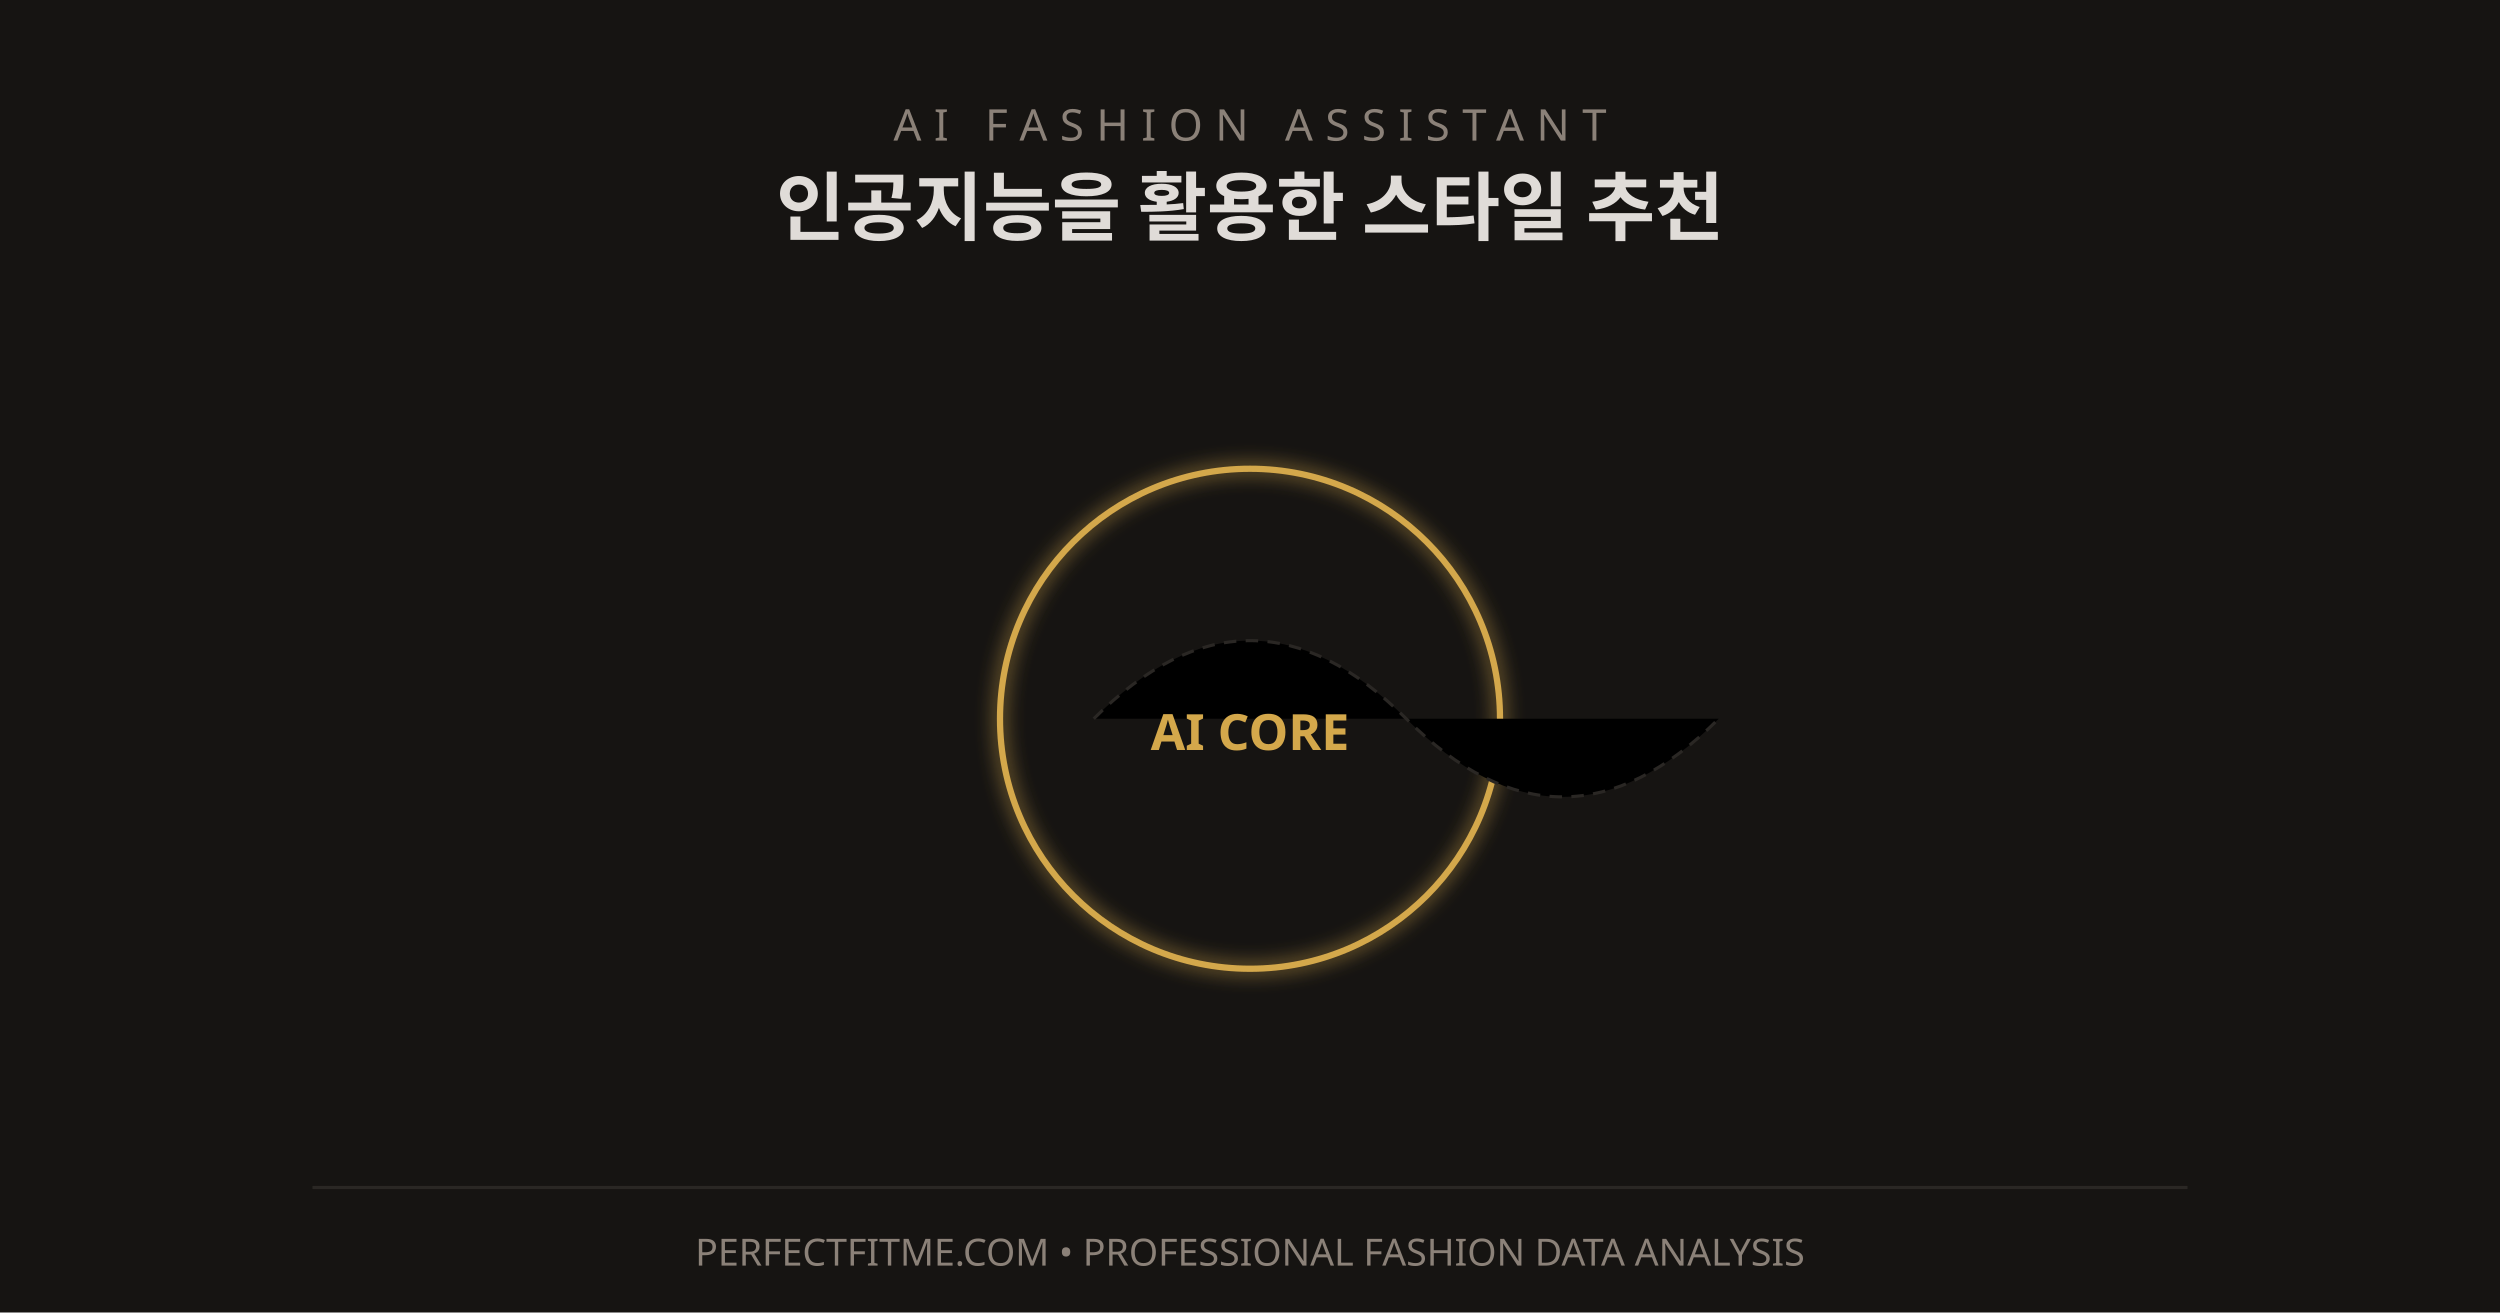
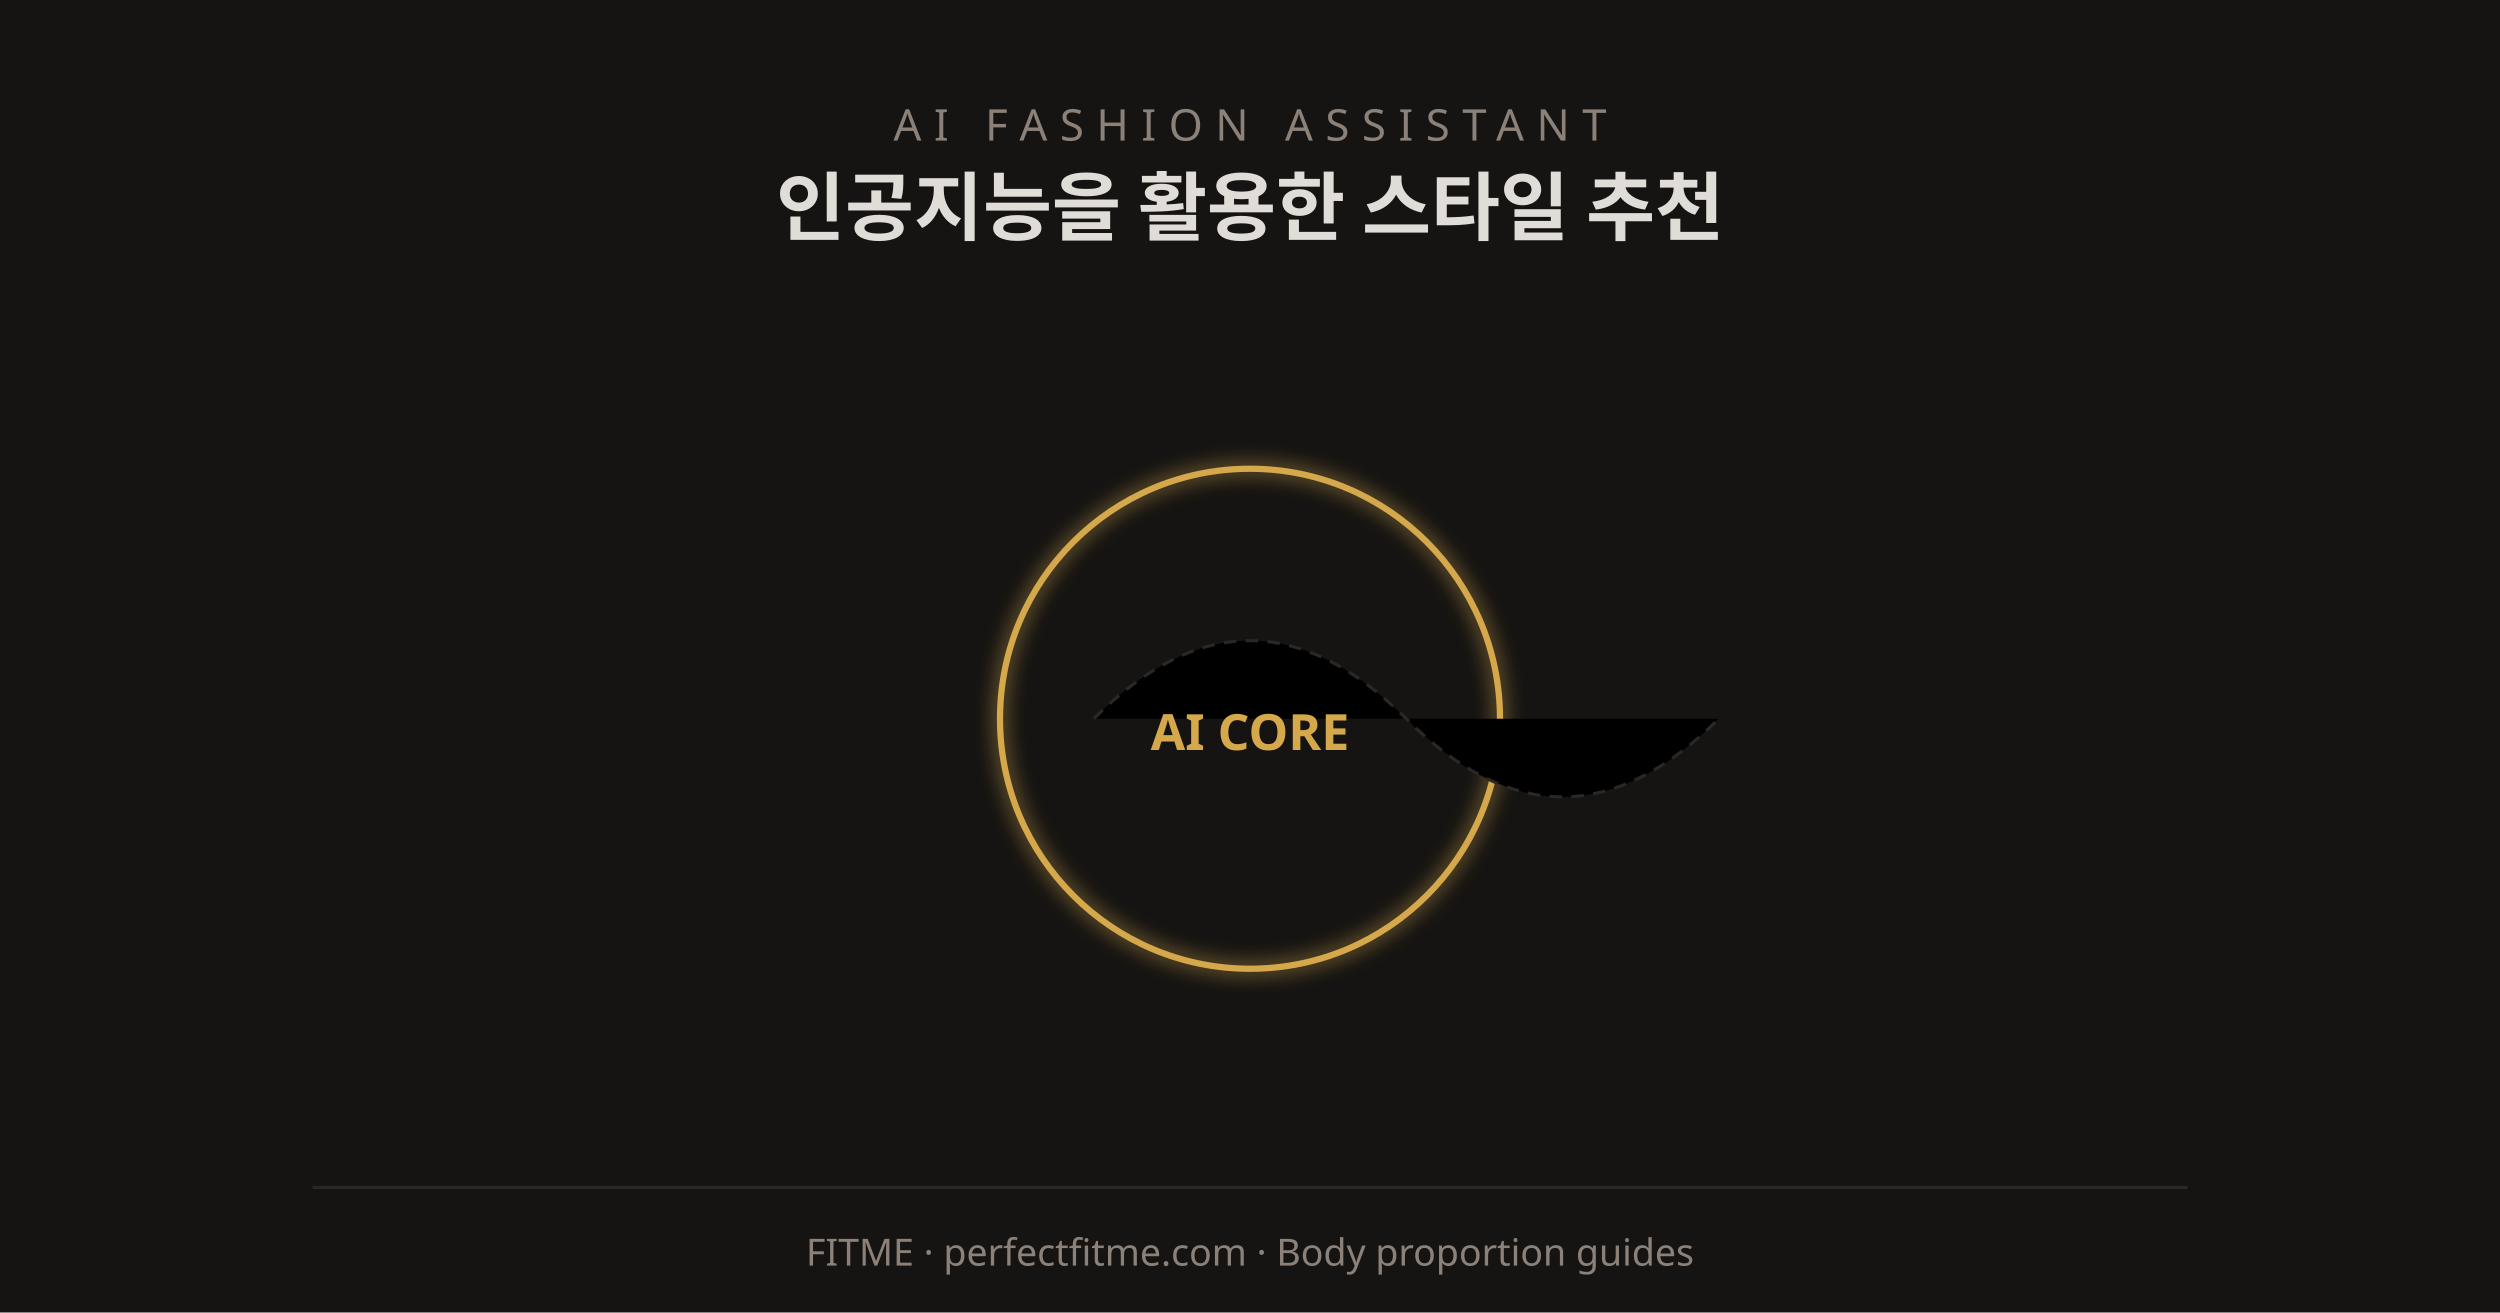
<svg xmlns="http://www.w3.org/2000/svg" viewBox="0 0 800 420" width="800" height="420">
  <defs>
    <filter id="glow" x="-20%" y="-20%" width="140%" height="140%">
      <feGaussianBlur stdDeviation="3" result="blur" />
      <feComposite in="SourceGraphic" in2="blur" operator="over" />
    </filter>
    <linearGradient id="accentGradient" x1="0%" y1="0%" x2="100%" y2="100%">
      <stop offset="0%" style="stop-color:#d4a84b;stop-opacity:1" />
      <stop offset="100%" style="stop-color:#b08d3d;stop-opacity:1" />
    </linearGradient>
    <style>
      .title { font-family: 'DM Sans', sans-serif; font-size: 24px; font-weight: 700; fill: #e0dcd8; }
      .subtitle { font-family: 'DM Sans', sans-serif; font-size: 14px; fill: #8b8178; letter-spacing: 4px; }
      .label { font-family: 'DM Sans', sans-serif; font-size: 12px; fill: #8b8178; }
      .accent-text { font-family: 'DM Sans', sans-serif; font-size: 16px; font-weight: 700; fill: #d4a84b; }
      .line { stroke: #2a2724; stroke-width: 1; }
      .accent-line { stroke: #d4a84b; stroke-width: 2; fill: none; filter: url(#glow); }
      .dashed { stroke-dasharray: 4, 3; }
    </style>
  </defs>
  <rect width="800" height="420" fill="#161412" />
  <text x="400" y="45" text-anchor="middle" class="subtitle">AI FASHION ASSISTANT</text>
  <text x="400" y="75" text-anchor="middle" class="title">인공지능을 활용한 스타일 추천</text>
  <g transform="translate(300,130)">
    <circle cx="100" cy="100" r="80" class="accent-line" />
    <path d="M50,100 Q100,50 150,100 T250,100" class="line dashed" />
    <text x="100" y="110" text-anchor="middle" class="accent-text">AI CORE</text>
  </g>
  <line x1="100" y1="380" x2="700" y2="380" class="line" />
-   <text x="400" y="405" text-anchor="middle" class="label">PERFECTFITME.COM • PROFESSIONAL FASHION DATA ANALYSIS</text>
+   <text x="400" y="405" text-anchor="middle" class="label">FITME · perfectfitme.com · Body proportion guides</text>
</svg>
